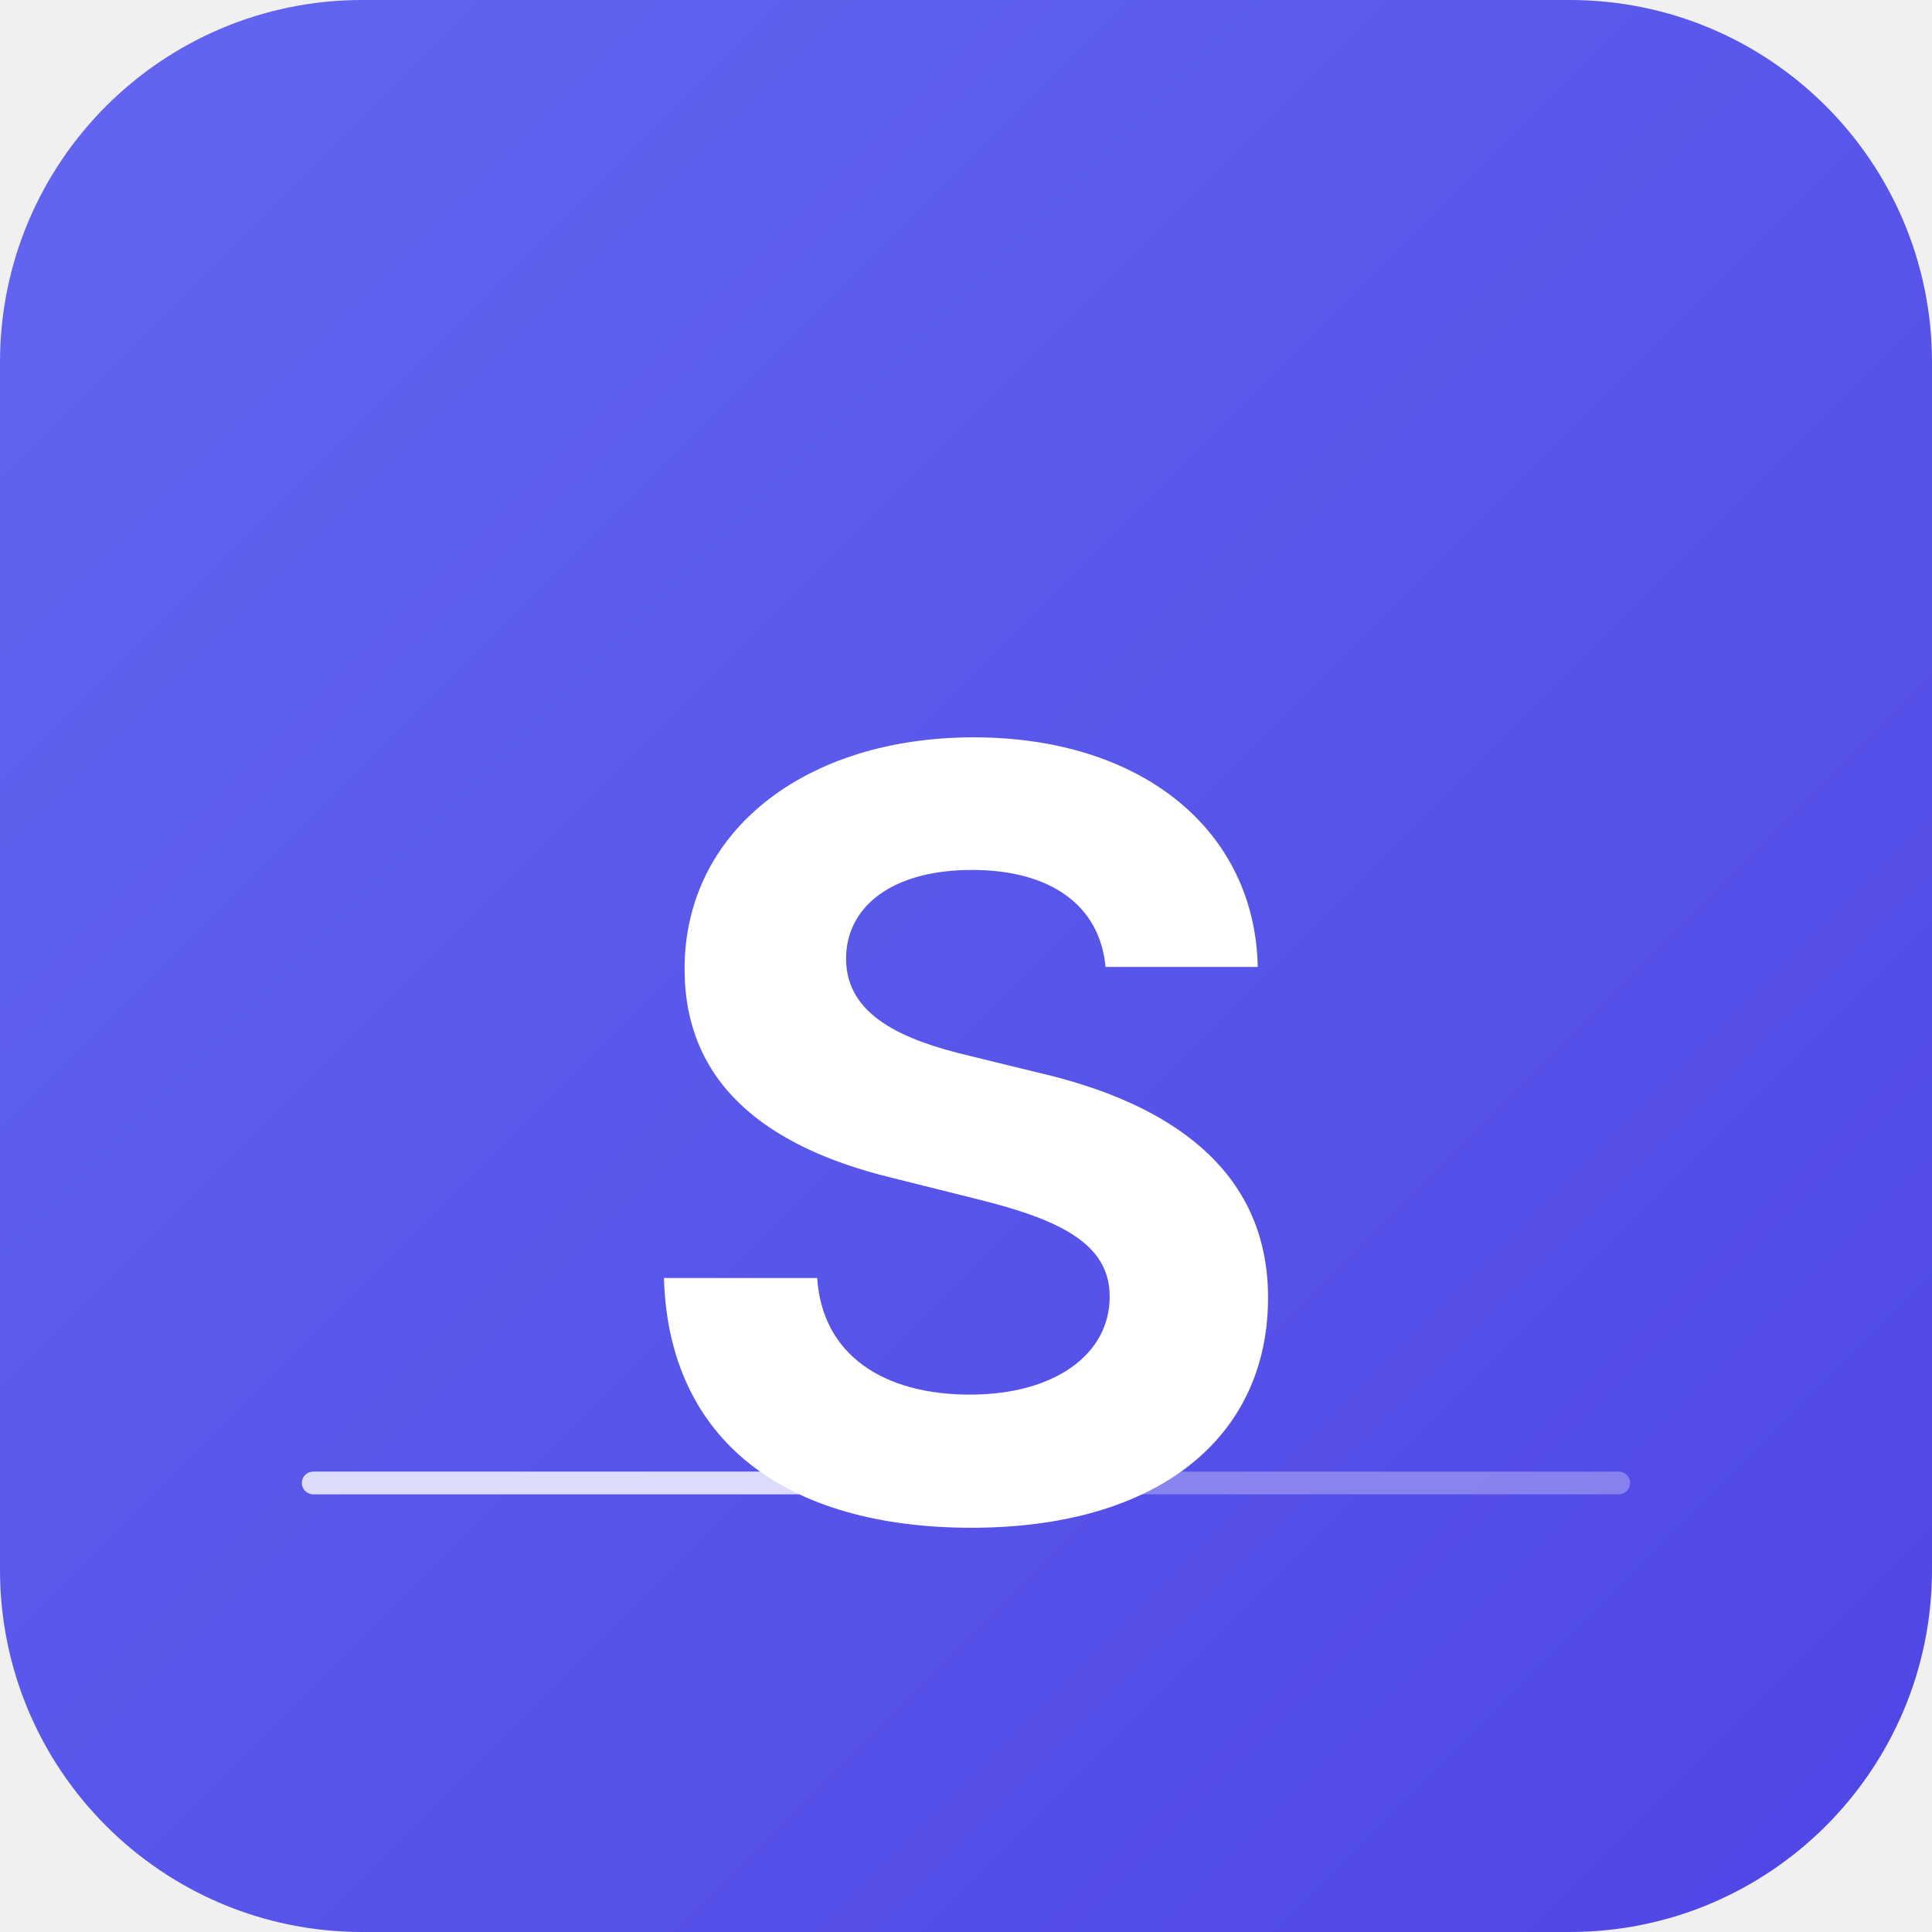
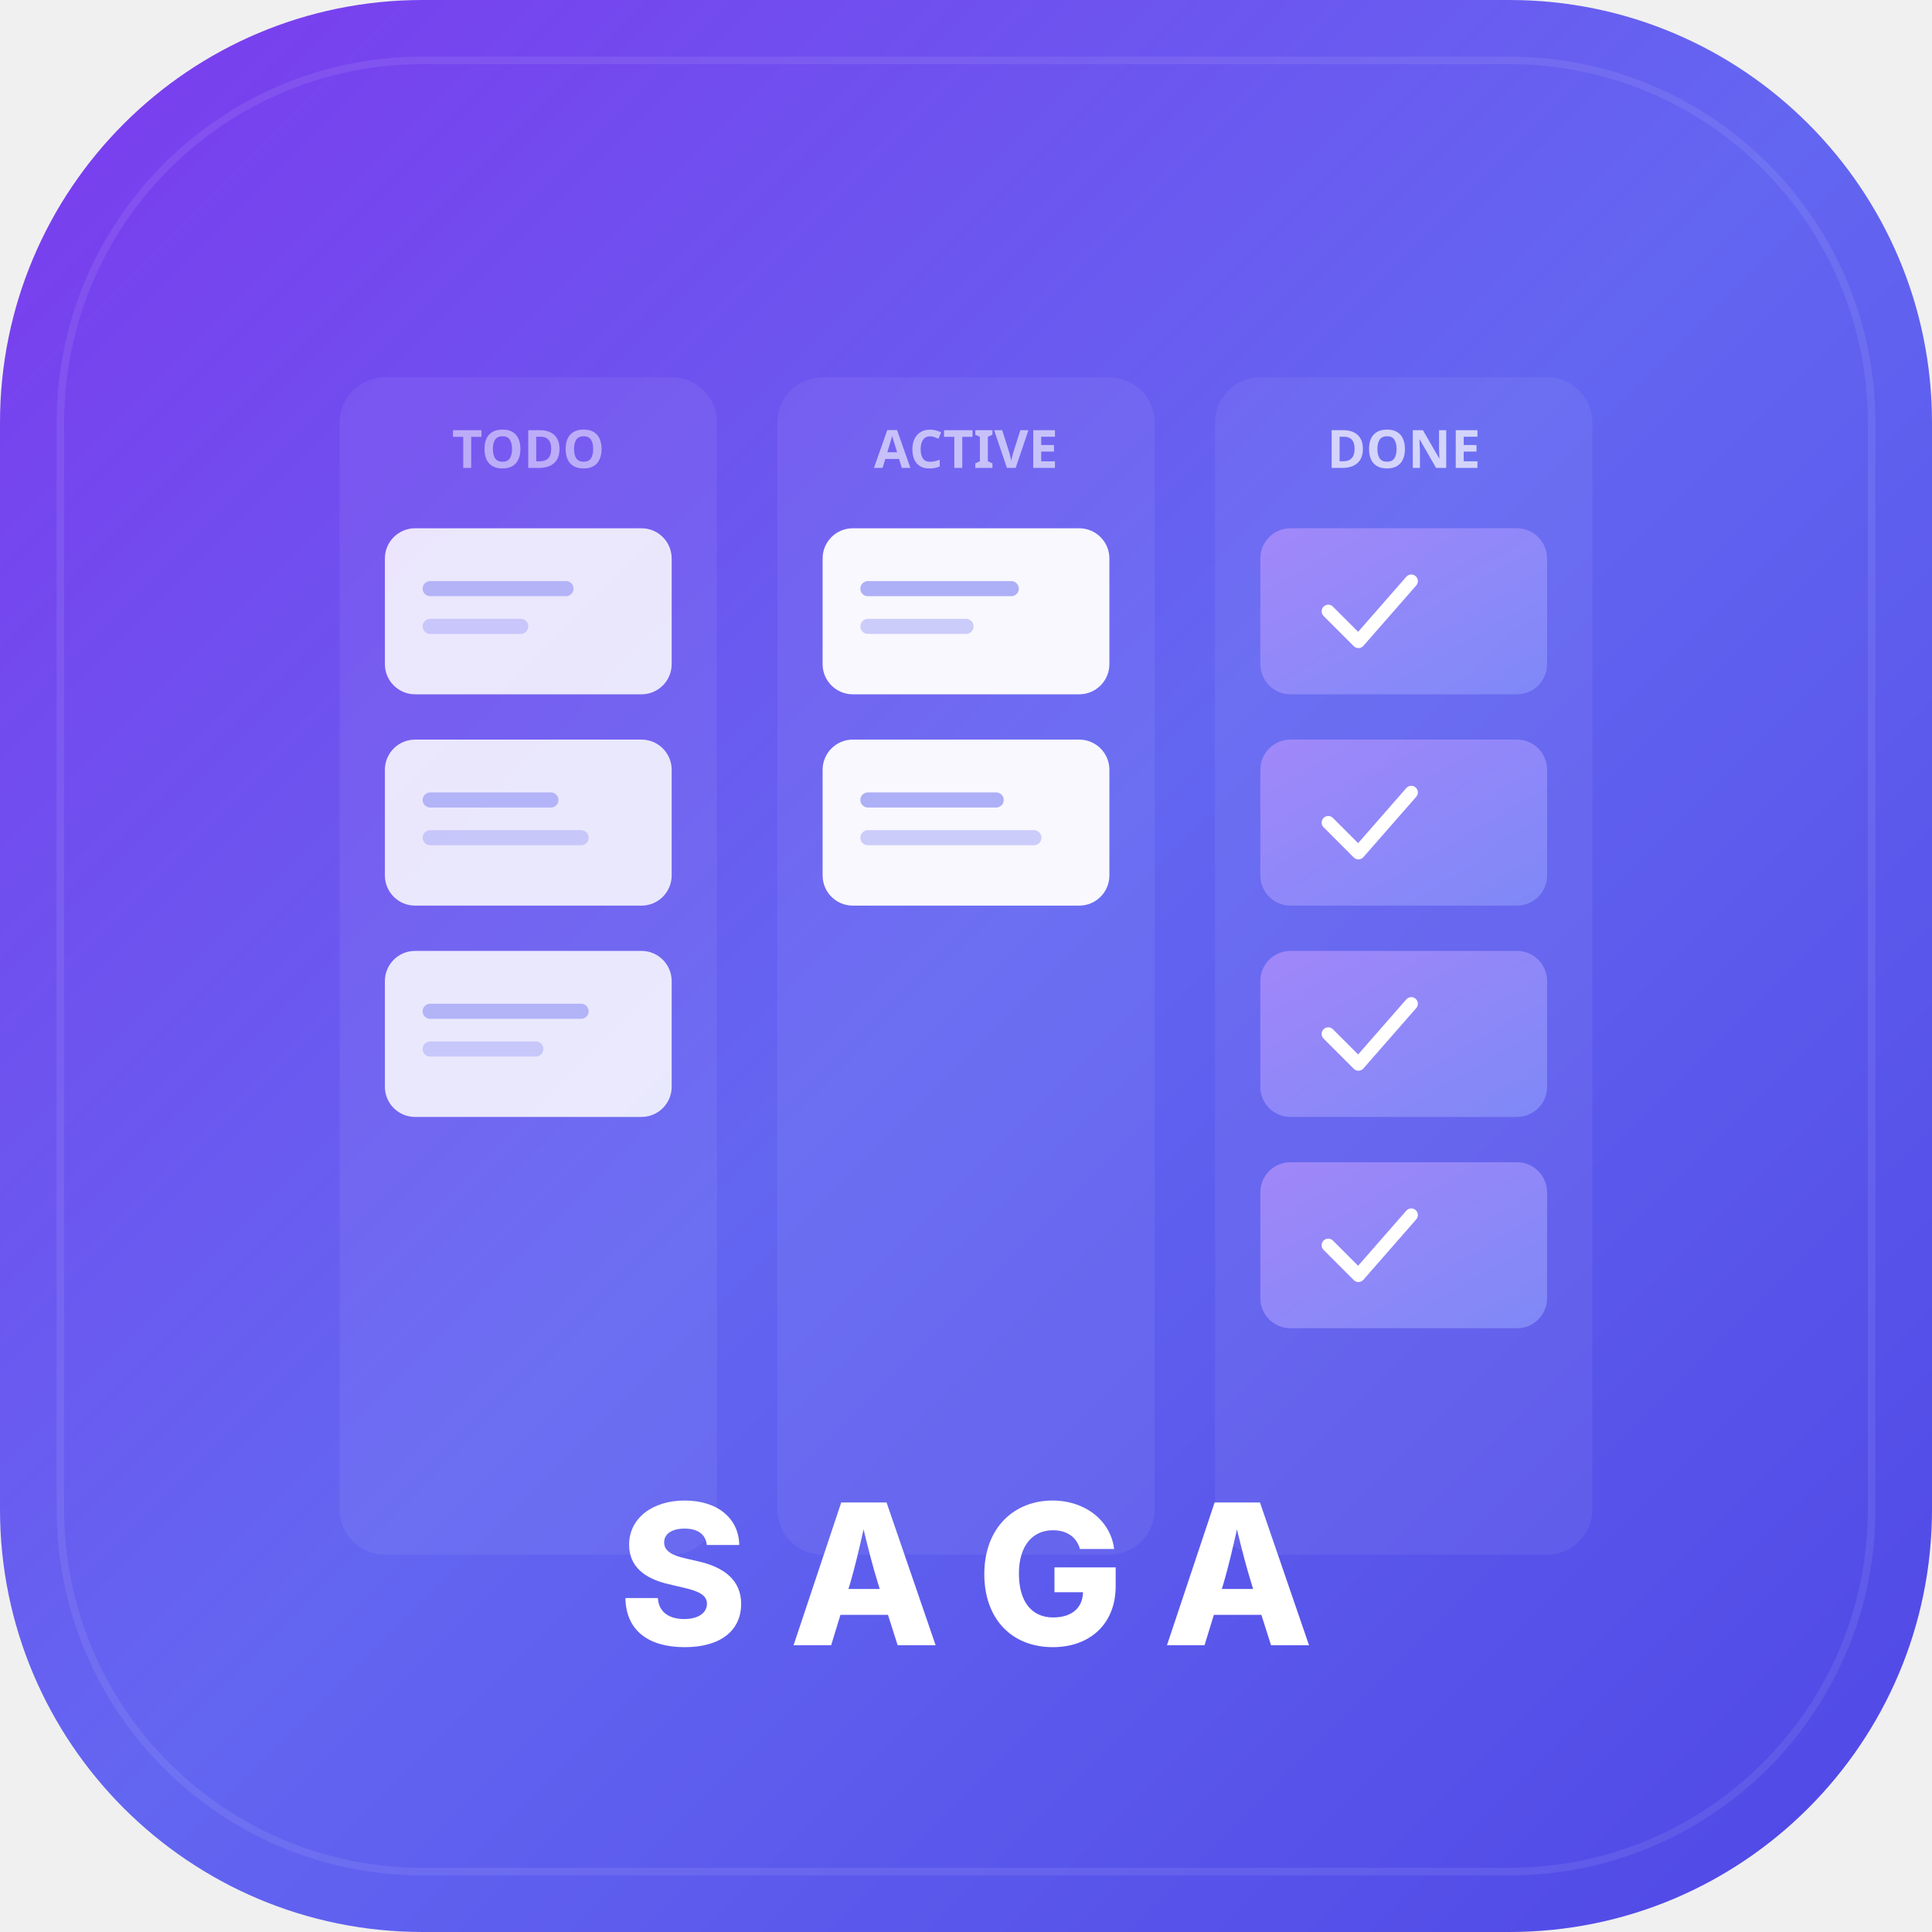
<svg xmlns="http://www.w3.org/2000/svg" width="512" height="512" viewBox="0 0 512 512">
  <defs>
    <linearGradient id="bg" x1="0%" y1="0%" x2="100%" y2="100%">
-       <stop offset="0%" style="stop-color:#6366f1" />
+       <stop offset="0%" style="stop-color:#7c3aed" />
+       <stop offset="50%" style="stop-color:#6366f1" />
      <stop offset="100%" style="stop-color:#4f46e5" />
    </linearGradient>
+     <linearGradient id="accent" x1="0%" y1="0%" x2="100%" y2="100%">
+       <stop offset="0%" style="stop-color:#a78bfa" />
+       <stop offset="100%" style="stop-color:#818cf8" />
+     </linearGradient>
  </defs>
-   <rect width="512" height="512" rx="96" fill="url(#bg)" />
-   <text x="256" y="300" font-family="system-ui, -apple-system, sans-serif" font-size="280" font-weight="700" fill="white" text-anchor="middle" dominant-baseline="central">S</text>
-   <rect x="80" y="390" width="352" height="6" rx="3" fill="rgba(255,255,255,0.3)" />
-   <rect x="80" y="390" width="220" height="6" rx="3" fill="rgba(255,255,255,0.7)" />
+   <rect width="512" height="512" rx="112" fill="url(#bg)" />
+   <rect x="16" y="16" width="480" height="480" rx="96" fill="none" stroke="rgba(255,255,255,0.08)" stroke-width="2" />
+   <rect x="90" y="100" width="100" height="312" rx="12" fill="rgba(255,255,255,0.06)" />
+   <rect x="206" y="100" width="100" height="312" rx="12" fill="rgba(255,255,255,0.06)" />
+   <rect x="322" y="100" width="100" height="312" rx="12" fill="rgba(255,255,255,0.06)" />
+   <rect x="102" y="140" width="76" height="44" rx="8" fill="rgba(255,255,255,0.85)" />
+   <rect x="102" y="196" width="76" height="44" rx="8" fill="rgba(255,255,255,0.85)" />
+   <rect x="102" y="252" width="76" height="44" rx="8" fill="rgba(255,255,255,0.85)" />
+   <rect x="218" y="140" width="76" height="44" rx="8" fill="rgba(255,255,255,0.95)" />
+   <rect x="218" y="196" width="76" height="44" rx="8" fill="rgba(255,255,255,0.95)" />
+   <rect x="334" y="140" width="76" height="44" rx="8" fill="url(#accent)" opacity="0.9" />
+   <rect x="334" y="196" width="76" height="44" rx="8" fill="url(#accent)" opacity="0.9" />
+   <rect x="334" y="252" width="76" height="44" rx="8" fill="url(#accent)" opacity="0.9" />
+   <rect x="334" y="308" width="76" height="44" rx="8" fill="url(#accent)" opacity="0.9" />
+   <polyline points="352,162 360,170 374,154" fill="none" stroke="white" stroke-width="3.5" stroke-linecap="round" stroke-linejoin="round" />
+   <polyline points="352,218 360,226 374,210" fill="none" stroke="white" stroke-width="3.5" stroke-linecap="round" stroke-linejoin="round" />
+   <polyline points="352,274 360,282 374,266" fill="none" stroke="white" stroke-width="3.5" stroke-linecap="round" stroke-linejoin="round" />
+   <polyline points="352,330 360,338 374,322" fill="none" stroke="white" stroke-width="3.5" stroke-linecap="round" stroke-linejoin="round" />
+   <rect x="112" y="154" width="40" height="4" rx="2" fill="rgba(99,102,241,0.4)" />
+   <rect x="112" y="164" width="28" height="4" rx="2" fill="rgba(99,102,241,0.25)" />
+   <rect x="112" y="210" width="36" height="4" rx="2" fill="rgba(99,102,241,0.4)" />
+   <rect x="112" y="220" width="44" height="4" rx="2" fill="rgba(99,102,241,0.25)" />
+   <rect x="112" y="266" width="44" height="4" rx="2" fill="rgba(99,102,241,0.4)" />
+   <rect x="112" y="276" width="32" height="4" rx="2" fill="rgba(99,102,241,0.25)" />
+   <rect x="228" y="154" width="42" height="4" rx="2" fill="rgba(99,102,241,0.5)" />
+   <rect x="228" y="164" width="30" height="4" rx="2" fill="rgba(99,102,241,0.3)" />
+   <rect x="228" y="210" width="38" height="4" rx="2" fill="rgba(99,102,241,0.5)" />
+   <rect x="228" y="220" width="48" height="4" rx="2" fill="rgba(99,102,241,0.3)" />
+   <text x="140" y="124" font-family="system-ui, sans-serif" font-size="14" font-weight="600" fill="rgba(255,255,255,0.5)" text-anchor="middle">TODO</text>
+   <text x="256" y="124" font-family="system-ui, sans-serif" font-size="14" font-weight="600" fill="rgba(255,255,255,0.6)" text-anchor="middle">ACTIVE</text>
+   <text x="372" y="124" font-family="system-ui, sans-serif" font-size="14" font-weight="600" fill="rgba(255,255,255,0.7)" text-anchor="middle">DONE</text>
+   <text x="256" y="436" font-family="system-ui, -apple-system, sans-serif" font-size="52" font-weight="800" fill="white" text-anchor="middle" letter-spacing="12">SAGA</text>
</svg>
